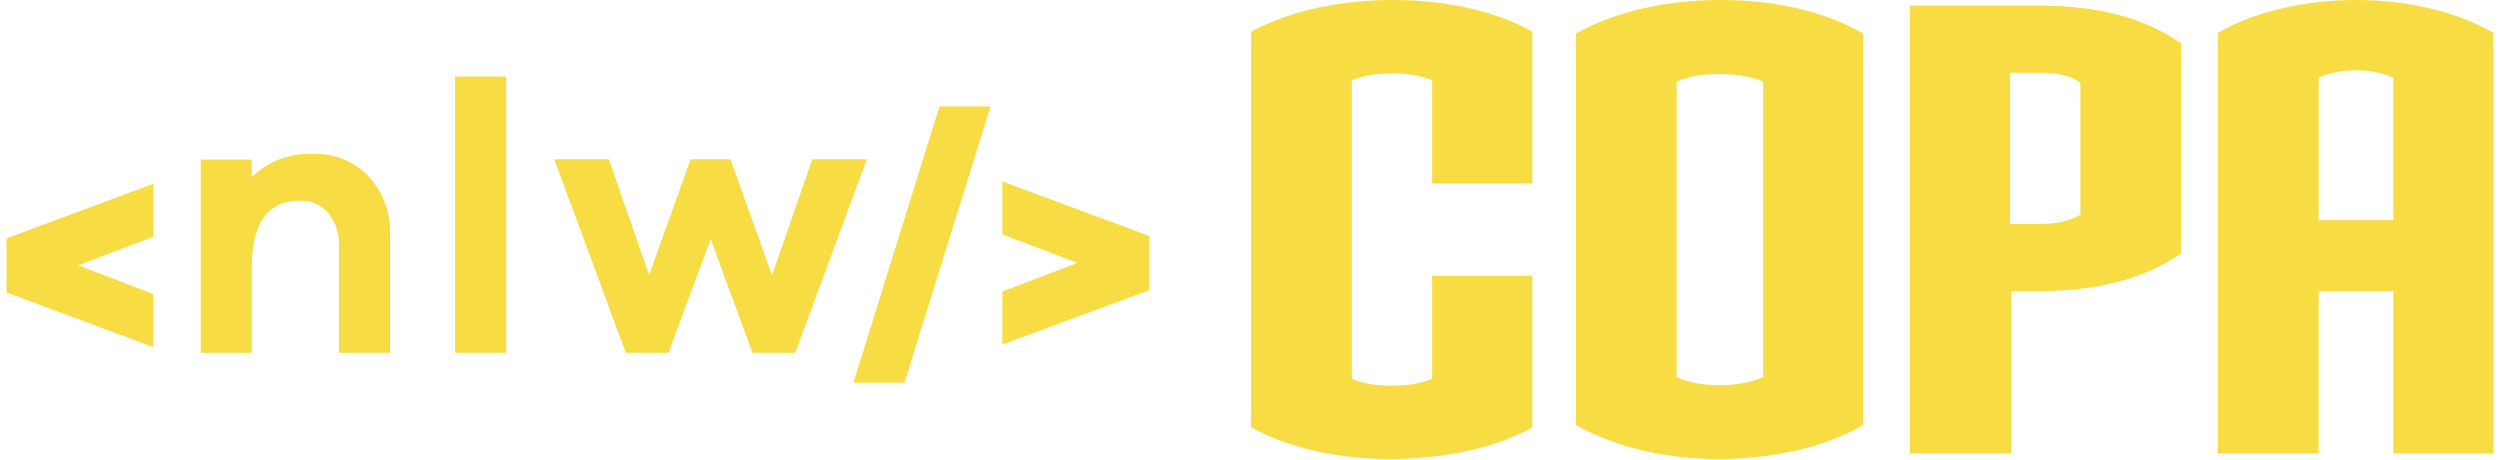
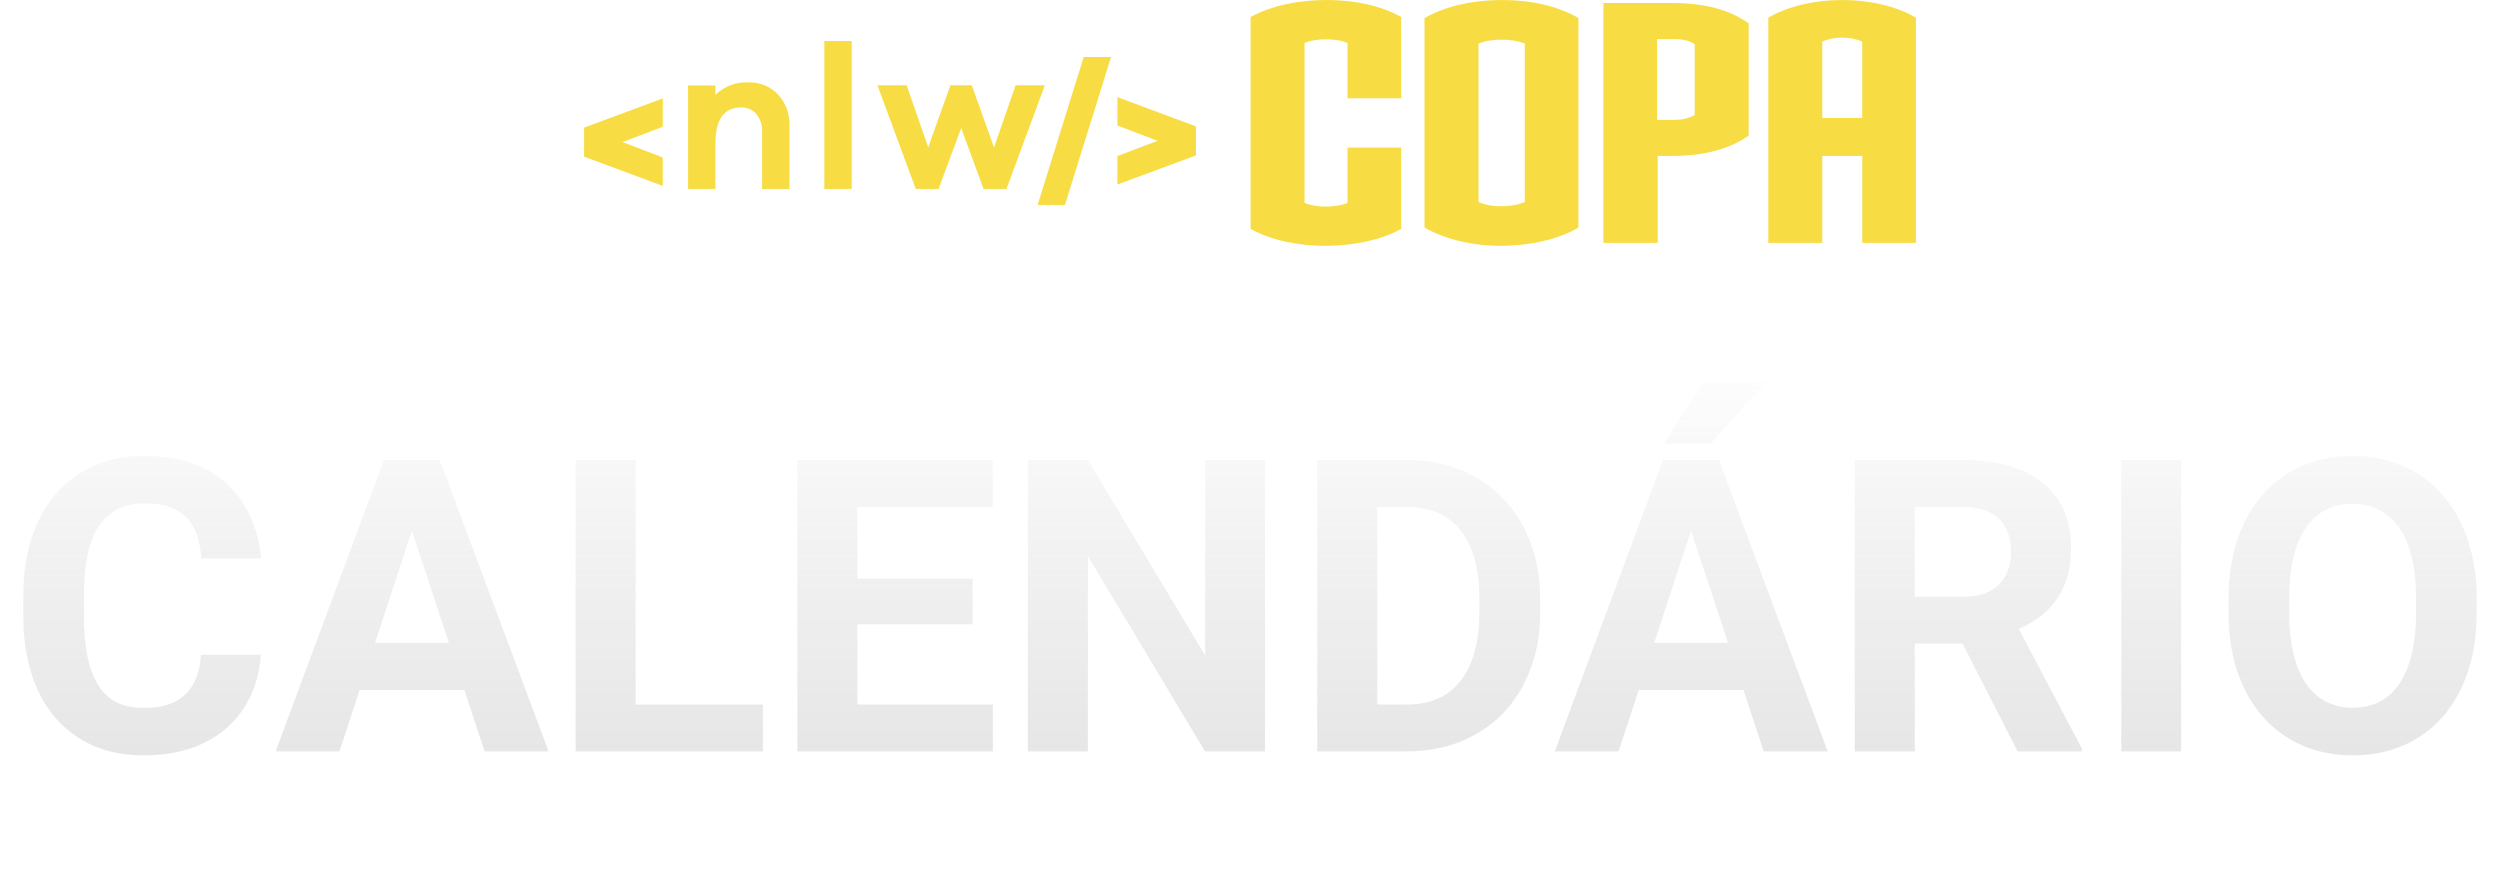
- <svg xmlns="http://www.w3.org/2000/svg" width="98" height="18" viewBox="0 0 98 18" fill="none">
-   <path fill-rule="evenodd" clip-rule="evenodd" d="M6.013 9.282V7.203L0.267 9.339H0.256V11.472H0.267L6.013 13.607V11.526L3.066 10.4L6.013 9.279V9.282Z" fill="#F7DD43" />
-   <path fill-rule="evenodd" clip-rule="evenodd" d="M39.292 13.504V11.425L42.236 10.307L39.292 9.189V7.111L45.03 9.246H45.043V11.382H45.03L39.292 13.506V13.504ZM36.828 4.17L33.454 15H35.456L38.83 4.17H36.828Z" fill="#F7DD43" />
-   <path fill-rule="evenodd" clip-rule="evenodd" d="M14.454 6.917C15.026 7.543 15.325 8.37 15.29 9.216V13.83H13.287V9.641C13.312 9.173 13.162 8.716 12.868 8.351C12.591 8.027 12.18 7.848 11.753 7.867C10.499 7.867 9.87 8.737 9.87 10.476V13.83H7.868V6.256H9.87V6.939C10.507 6.322 11.369 5.993 12.256 6.031C13.083 5.995 13.883 6.319 14.454 6.917Z" fill="#F7DD43" />
-   <path fill-rule="evenodd" clip-rule="evenodd" d="M17.841 3V13.83H19.844V3H17.841Z" fill="#F7DD43" />
-   <path fill-rule="evenodd" clip-rule="evenodd" d="M31.166 13.83H29.496L27.858 9.369L26.204 13.83H24.534L21.726 6.243H23.867L25.445 10.781L27.072 6.243H28.636L30.263 10.794L31.841 6.243H33.982L31.172 13.83H31.166Z" fill="#F7DD43" />
-   <path d="M54.58 17.998C52.653 17.998 50.629 17.633 49.043 16.754V1.244C50.605 0.39 52.628 2.85548e-05 54.58 2.85548e-05C56.531 2.85548e-05 58.507 0.365 60.066 1.244V7.195H56.139V3.146C55.676 2.951 55.115 2.878 54.555 2.878C53.995 2.878 53.481 2.951 52.993 3.146V14.852C53.456 15.047 53.993 15.12 54.555 15.12C55.117 15.12 55.652 15.047 56.139 14.852V10.805H60.066V16.756C58.53 17.61 56.506 17.975 54.58 18V17.998Z" fill="#F7DD43" />
-   <path d="M67.431 17.998C65.358 17.998 63.359 17.558 61.773 16.657V1.317C63.334 0.44 65.335 0 67.431 0C69.528 0 71.479 0.415 73.04 1.317V16.657C71.504 17.558 69.48 17.973 67.431 17.998ZM69.115 3.195C68.652 3 68.091 2.903 67.408 2.903C66.726 2.903 66.189 3 65.725 3.195V14.78C66.187 15 66.749 15.097 67.408 15.097C68.068 15.097 68.628 15 69.115 14.78V3.195Z" fill="#F7DD43" />
-   <path d="M79.893 11.413H78.844V17.778H74.869V0.22H79.893C82.284 0.22 84.088 0.707 85.502 1.707V9.926C84.113 10.902 82.282 11.413 79.893 11.413ZM81.552 3.243C81.187 2.975 80.698 2.853 79.868 2.853H78.794V8.779H79.868C80.673 8.779 81.16 8.657 81.552 8.414V3.243Z" fill="#F7DD43" />
-   <path d="M93.817 17.778V11.413H90.891V17.778H86.941V1.292C88.38 0.438 90.404 0 92.355 0C94.306 0 96.305 0.44 97.744 1.292V17.778H93.817ZM93.817 3.048C93.402 2.853 92.89 2.756 92.353 2.756C91.816 2.756 91.304 2.853 90.889 3.048V8.632H93.815V3.048H93.817Z" fill="#F7DD43" />
+ <svg xmlns="http://www.w3.org/2000/svg" width="183" height="64" viewBox="0 0 183 64" fill="none">
+   <path fill-rule="evenodd" clip-rule="evenodd" d="M48.513 9.282V7.203L42.767 9.339H42.756V11.472H42.767L48.513 13.607V11.526L45.566 10.4L48.513 9.279V9.282Z" fill="#F7DD43" />
+   <path fill-rule="evenodd" clip-rule="evenodd" d="M81.792 13.504V11.425L84.736 10.307L81.792 9.189V7.111L87.53 9.246H87.543V11.382H87.53L81.792 13.506V13.504ZM79.328 4.17L75.954 15H77.956L81.33 4.17H79.328Z" fill="#F7DD43" />
+   <path fill-rule="evenodd" clip-rule="evenodd" d="M56.954 6.917C57.526 7.543 57.825 8.37 57.789 9.216V13.83H55.787V9.641C55.812 9.173 55.662 8.716 55.368 8.351C55.091 8.027 54.68 7.848 54.253 7.867C52.999 7.867 52.37 8.737 52.37 10.476V13.83H50.368V6.256H52.37V6.939C53.007 6.322 53.869 5.993 54.756 6.031C55.583 5.995 56.383 6.319 56.954 6.917Z" fill="#F7DD43" />
+   <path fill-rule="evenodd" clip-rule="evenodd" d="M60.341 3V13.83H62.344V3H60.341Z" fill="#F7DD43" />
+   <path fill-rule="evenodd" clip-rule="evenodd" d="M73.666 13.83H71.996L70.358 9.369L68.704 13.83H67.034L64.226 6.243H66.367L67.945 10.781L69.572 6.243H71.136L72.763 10.794L74.341 6.243H76.482L73.672 13.83H73.666Z" fill="#F7DD43" />
+   <path d="M97.08 17.998C95.153 17.998 93.129 17.633 91.543 16.754V1.244C93.105 0.39 95.128 2.85548e-05 97.08 2.85548e-05C99.031 2.85548e-05 101.007 0.365 102.566 1.244V7.195H98.639V3.146C98.177 2.951 97.615 2.878 97.055 2.878C96.495 2.878 95.981 2.951 95.493 3.146V14.852C95.956 15.047 96.493 15.12 97.055 15.12C97.617 15.12 98.152 15.047 98.639 14.852V10.805H102.566V16.756C101.03 17.61 99.006 17.975 97.08 18V17.998Z" fill="#F7DD43" />
+   <path d="M109.931 17.998C107.858 17.998 105.859 17.558 104.273 16.657V1.317C105.834 0.44 107.835 0 109.931 0C112.028 0 113.979 0.415 115.54 1.317V16.657C114.004 17.558 111.98 17.973 109.931 17.998ZM111.615 3.195C111.152 3 110.591 2.903 109.908 2.903C109.226 2.903 108.689 3 108.225 3.195V14.78C108.687 15 109.249 15.097 109.908 15.097C110.568 15.097 111.128 15 111.615 14.78V3.195Z" fill="#F7DD43" />
+   <path d="M122.393 11.413H121.344V17.778H117.369V0.22H122.393C124.784 0.22 126.588 0.707 128.002 1.707V9.926C126.613 10.902 124.782 11.413 122.393 11.413ZM124.052 3.243C123.687 2.975 123.198 2.853 122.368 2.853H121.294V8.779H122.368C123.173 8.779 123.66 8.657 124.052 8.414V3.243Z" fill="#F7DD43" />
+   <path d="M136.317 17.778V11.413H133.391V17.778H129.441V1.292C130.88 0.438 132.904 0 134.855 0C136.806 0 138.805 0.44 140.244 1.292V17.778H136.317ZM136.317 3.048C135.902 2.853 135.39 2.756 134.853 2.756C134.316 2.756 133.804 2.853 133.389 3.048V8.632H136.315V3.048H136.317Z" fill="#F7DD43" />
+   <path d="M14.713 47.925H19.093C19.005 49.36 18.609 50.635 17.906 51.748C17.213 52.861 16.241 53.73 14.991 54.355C13.751 54.98 12.257 55.293 10.509 55.293C9.142 55.293 7.916 55.059 6.832 54.59C5.748 54.111 4.82 53.428 4.049 52.539C3.287 51.65 2.706 50.576 2.306 49.316C1.905 48.057 1.705 46.645 1.705 45.083V43.603C1.705 42.041 1.91 40.63 2.32 39.37C2.74 38.101 3.336 37.022 4.107 36.133C4.889 35.244 5.821 34.56 6.905 34.082C7.989 33.603 9.2 33.364 10.538 33.364C12.315 33.364 13.815 33.687 15.035 34.331C16.266 34.976 17.218 35.864 17.892 36.997C18.575 38.13 18.985 39.419 19.122 40.864H14.727C14.679 40.005 14.508 39.277 14.215 38.682C13.922 38.076 13.477 37.622 12.882 37.319C12.296 37.007 11.515 36.851 10.538 36.851C9.806 36.851 9.166 36.987 8.619 37.261C8.072 37.534 7.613 37.949 7.242 38.506C6.871 39.062 6.593 39.766 6.407 40.615C6.231 41.455 6.144 42.441 6.144 43.574V45.083C6.144 46.187 6.227 47.158 6.393 47.998C6.559 48.828 6.812 49.531 7.154 50.107C7.506 50.674 7.955 51.103 8.502 51.397C9.059 51.68 9.728 51.821 10.509 51.821C11.427 51.821 12.184 51.675 12.779 51.382C13.375 51.089 13.829 50.654 14.142 50.078C14.464 49.502 14.654 48.784 14.713 47.925ZM30.65 37.319L24.85 55H20.177L28.102 33.672H31.075L30.65 37.319ZM35.47 55L29.654 37.319L29.186 33.672H32.188L40.157 55H35.47ZM35.206 47.06V50.503H23.941V47.06H35.206ZM55.846 51.572V55H45.108V51.572H55.846ZM46.529 33.672V55H42.135V33.672H46.529ZM72.677 51.572V55H61.324V51.572H72.677ZM62.76 33.672V55H58.365V33.672H62.76ZM71.197 42.358V45.698H61.324V42.358H71.197ZM72.662 33.672V37.114H61.324V33.672H72.662ZM92.599 33.672V55H88.204L79.635 40.703V55H75.24V33.672H79.635L88.219 47.983V33.672H92.599ZM102.97 55H98.326L98.356 51.572H102.97C104.122 51.572 105.094 51.313 105.885 50.796C106.676 50.269 107.271 49.502 107.672 48.496C108.082 47.49 108.287 46.274 108.287 44.849V43.809C108.287 42.715 108.17 41.753 107.936 40.923C107.711 40.093 107.374 39.395 106.925 38.828C106.476 38.262 105.924 37.837 105.27 37.554C104.615 37.261 103.863 37.114 103.014 37.114H98.238V33.672H103.014C104.439 33.672 105.743 33.916 106.925 34.404C108.116 34.883 109.146 35.571 110.016 36.47C110.885 37.368 111.554 38.442 112.022 39.692C112.501 40.933 112.74 42.315 112.74 43.838V44.849C112.74 46.362 112.501 47.744 112.022 48.994C111.554 50.244 110.885 51.318 110.016 52.217C109.156 53.105 108.126 53.794 106.925 54.282C105.733 54.761 104.415 55 102.97 55ZM100.816 33.672V55H96.422V33.672H100.816ZM124.283 37.319L118.482 55H113.81L121.734 33.672H124.708L124.283 37.319ZM129.103 55L123.287 37.319L122.818 33.672H125.821L133.79 55H129.103ZM128.839 47.06V50.503H117.574V47.06H128.839ZM121.808 32.471L124.679 27.959H129.264L125.235 32.471H121.808ZM135.768 33.672H143.722C145.353 33.672 146.754 33.916 147.926 34.404C149.107 34.893 150.016 35.615 150.65 36.572C151.285 37.529 151.603 38.706 151.603 40.102C151.603 41.245 151.407 42.227 151.017 43.047C150.636 43.857 150.094 44.536 149.391 45.083C148.697 45.62 147.882 46.05 146.944 46.372L145.553 47.105H138.639L138.609 43.677H143.751C144.522 43.677 145.162 43.54 145.67 43.267C146.178 42.993 146.559 42.612 146.812 42.124C147.076 41.636 147.208 41.069 147.208 40.425C147.208 39.741 147.081 39.15 146.827 38.652C146.573 38.154 146.188 37.773 145.67 37.51C145.152 37.246 144.503 37.114 143.722 37.114H140.162V55H135.768V33.672ZM147.691 55L142.828 45.493L147.472 45.464L152.394 54.795V55H147.691ZM159.659 33.672V55H155.279V33.672H159.659ZM181.295 43.838V44.849C181.295 46.47 181.075 47.925 180.636 49.214C180.196 50.503 179.576 51.602 178.775 52.51C177.975 53.408 177.018 54.097 175.904 54.575C174.801 55.054 173.575 55.293 172.228 55.293C170.89 55.293 169.664 55.054 168.551 54.575C167.447 54.097 166.49 53.408 165.68 52.51C164.869 51.602 164.239 50.503 163.79 49.214C163.351 47.925 163.131 46.47 163.131 44.849V43.838C163.131 42.207 163.351 40.752 163.79 39.473C164.229 38.184 164.85 37.085 165.65 36.177C166.461 35.269 167.418 34.575 168.521 34.097C169.635 33.618 170.86 33.379 172.198 33.379C173.546 33.379 174.771 33.618 175.875 34.097C176.988 34.575 177.945 35.269 178.746 36.177C179.557 37.085 180.182 38.184 180.621 39.473C181.07 40.752 181.295 42.207 181.295 43.838ZM176.856 44.849V43.809C176.856 42.676 176.754 41.68 176.549 40.82C176.344 39.961 176.041 39.238 175.641 38.652C175.24 38.066 174.752 37.627 174.176 37.334C173.6 37.031 172.94 36.88 172.198 36.88C171.456 36.88 170.797 37.031 170.221 37.334C169.654 37.627 169.171 38.066 168.771 38.652C168.38 39.238 168.082 39.961 167.877 40.82C167.672 41.68 167.569 42.676 167.569 43.809V44.849C167.569 45.972 167.672 46.968 167.877 47.837C168.082 48.696 168.385 49.424 168.785 50.02C169.186 50.605 169.674 51.05 170.25 51.352C170.826 51.655 171.485 51.807 172.228 51.807C172.97 51.807 173.629 51.655 174.205 51.352C174.781 51.05 175.265 50.605 175.655 50.02C176.046 49.424 176.344 48.696 176.549 47.837C176.754 46.968 176.856 45.972 176.856 44.849Z" fill="url(#paint0_linear_122_251)" />
+   <defs>
+     <linearGradient id="paint0_linear_122_251" x1="91.5" y1="26" x2="91.5" y2="64" gradientUnits="userSpaceOnUse">
+       <stop stop-color="white" />
+       <stop offset="1" stop-color="#D9D9D9" stop-opacity="0.8" />
+     </linearGradient>
+   </defs>
</svg>
